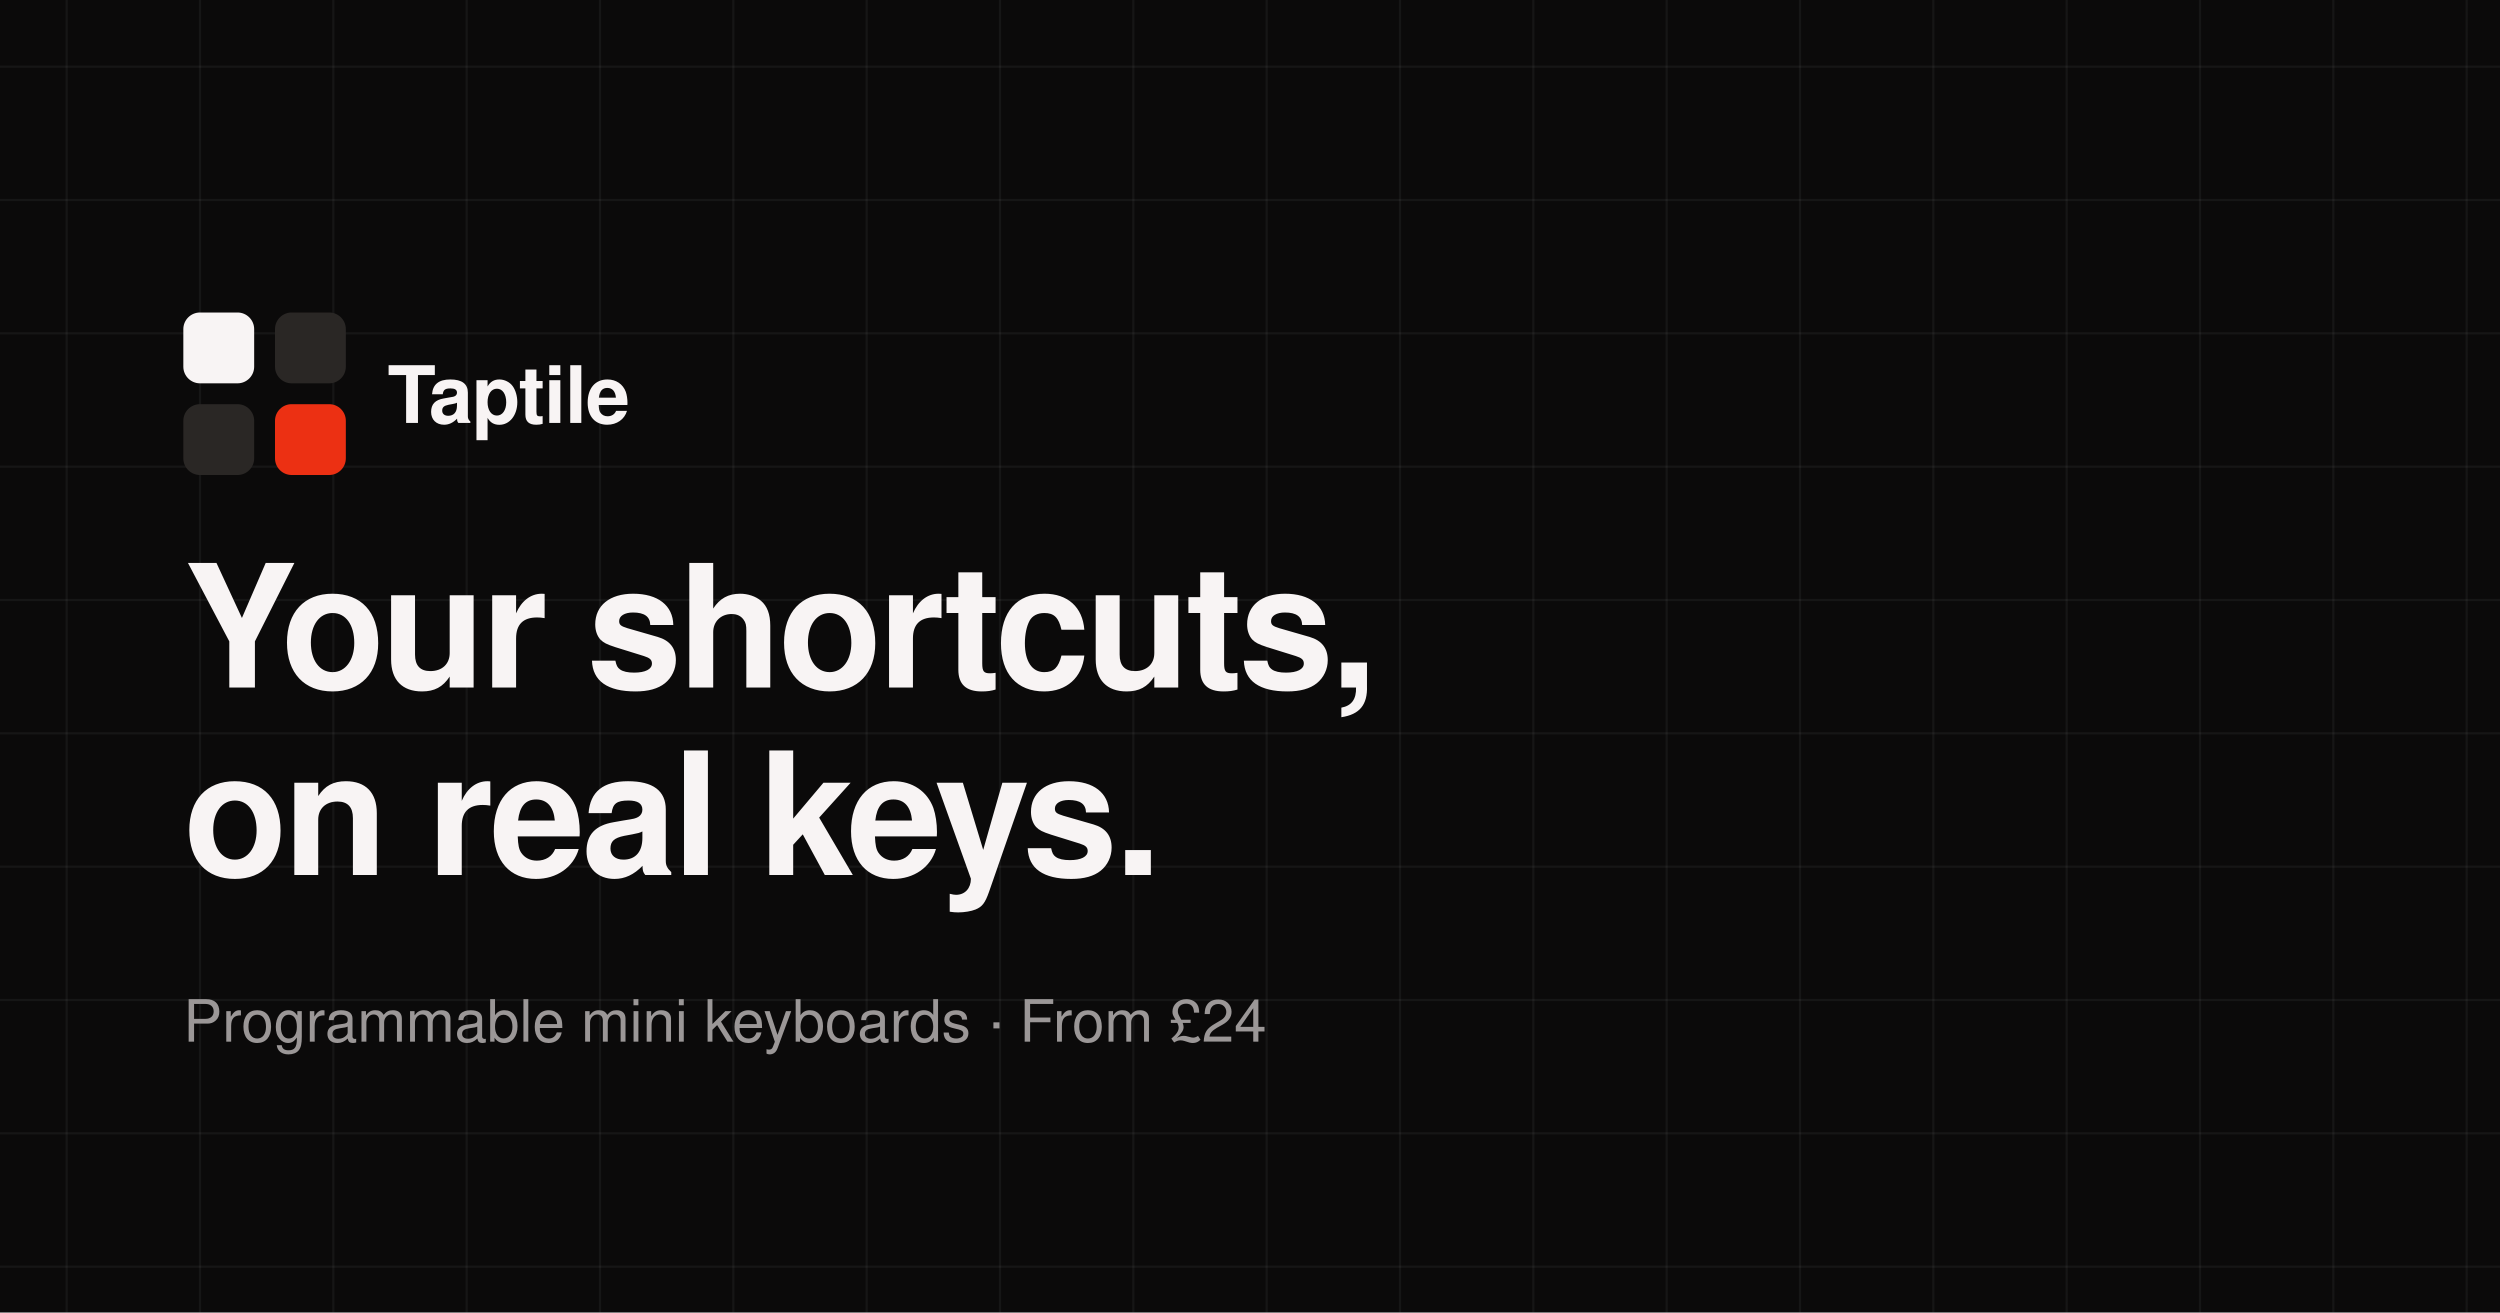
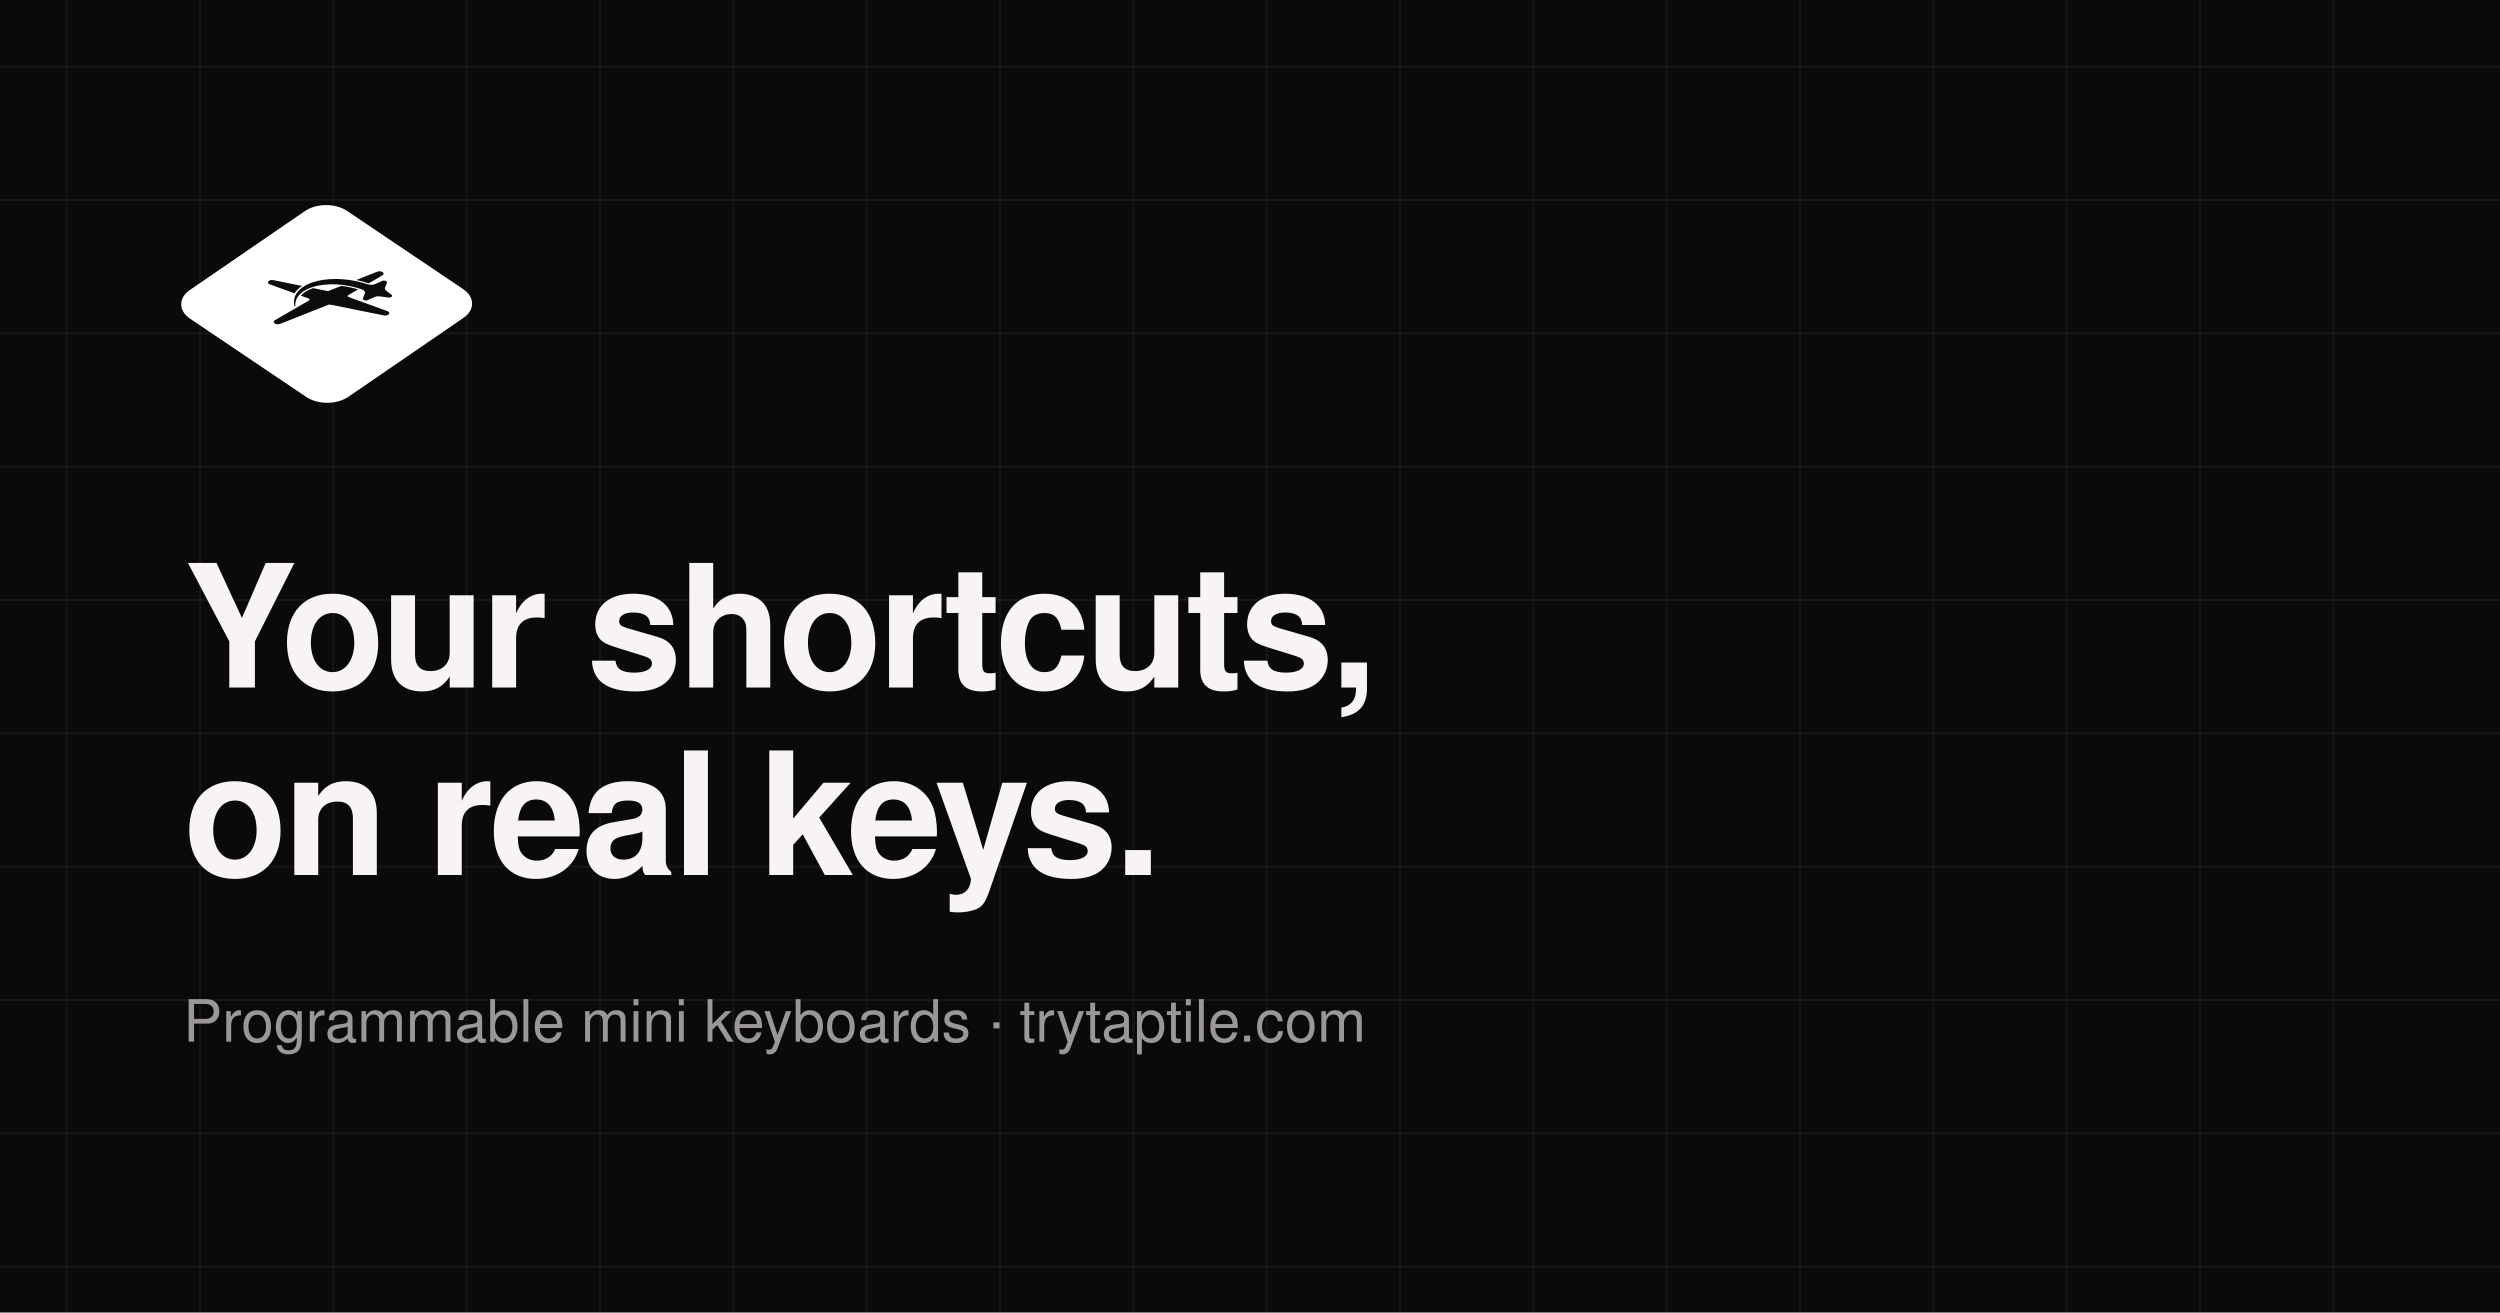
<svg xmlns="http://www.w3.org/2000/svg" width="1200" height="630" viewBox="0 0 1200 630">
  <rect width="1200" height="630" fill="#0b0a0a" />
  <g fill="none" stroke="#ffffff" stroke-opacity="0.05">
    <path d="M0 32h1200M0 96h1200M0 160h1200M0 224h1200M0 288h1200M0 352h1200M0 416h1200M0 480h1200M0 544h1200M0 608h1200" />
-     <path d="M32 0v630M96 0v630M160 0v630M224 0v630M288 0v630M352 0v630M416 0v630M480 0v630M544 0v630M608 0v630M672 0v630M736 0v630M800 0v630M864 0v630M928 0v630M992 0v630M1056 0v630M1120 0v630M1184 0v630" />
+     <path d="M32 0v630M96 0v630M160 0v630M224 0v630M288 0v630M352 0v630M416 0v630M480 0v630M544 0v630M608 0v630M672 0v630M736 0v630M800 0v630M864 0v630M928 0v630M992 0v630M1056 0v630M1120 0v630" />
  </g>
-   <g transform="translate(88,150)">
-     <rect width="34" height="34" rx="8" fill="#f8f4f4" />
-     <rect x="44" width="34" height="34" rx="8" fill="#2a2725" />
-     <rect y="44" width="34" height="34" rx="8" fill="#2a2725" />
-     <rect x="44" y="44" width="34" height="34" rx="8" fill="#ec3013" />
+   <g transform="translate(84,96) scale(0.31513) translate(-112,-88)">
+     <path d="M551.17,223.92c17.71,11.93,17.84,31.53.3,43.56l-175.45,120.32c-17.54,12.03-46.39,12.11-64.09.19l-177.1-119.29c-17.71-11.93-17.84-31.53-.3-43.56l175.45-120.32c17.54-12.03,46.39-12.11,64.09-.19l177.1,119.29Z" fill="#ffffff" />
+     <path d="M305.56,218.86c-5.17,3.4-8.94,7.17-11.51,11.35l-37.69-13.72c-.35-.14-.67-.29-.96-.45-1.83-1.06-2.24-2.63-1.22-4.01l.17-.22c1.46-1.54,4.47-2.37,7.49-1.75l43.73,8.8Z" fill="#0d0c0c" />
+     <path d="M433.62,211.55c.94.54,1.56,1.36,1.25,2.19l-3.04,8.12c-.6,1.6.27,3.09,1.93,4.38l8.2,6.33c1.09.84.9,1.99-.06,2.85-.88.79-2.63,1.36-4.41,1.13l-13.92-1.77c-2.42-.31-4.98-.03-6.95.83l-11,4.78c-1.57.68-3.41.86-5.17.28-.37-.12-.73-.28-1.05-.46-.94-.54-1.55-1.32-1.24-2.14l2.98-7.92c.51-1.39.21-2.78-1.12-3.98l-1.78-1.42c-11.87-4.39-25.4-7.35-39.46-8.14-12.57-.7-25.26.35-36.41,3.76-12.63,3.87-21.74,10.57-25.31,18.6-1.62,3.63-2.12,7.35-1.66,11.14l-1.33-.38c-1.7-6.54-.99-13.13,2.99-19.39,4.38-6.91,12.6-12.71,23.41-16.54,10.63-3.77,22.8-5.44,35.25-5.49,17.58-.07,34.76,3.06,49.88,8.19l3.85.5c2.7.35,5.3-.08,7.48-1.02l11.07-4.8c1.48-.64,3.47-.51,4.96.07.23.09.46.2.67.32Z" fill="#0d0c0c" />
+     <path d="M390.98,224.17l-15.19,8.8c-1.16.81-1.01,1.92.2,2.62.19.11.4.21.64.29l58.76,21.37c.46.17.87.36,1.23.56,1.84,1.06,2.38,2.61,1.2,4.08-1.36,1.7-4.54,2.54-7.65,1.91l-81.63-16.43c-1.16-.24-2.18-.07-3.14.31l-73.39,29.02c-1.98.79-4.63.83-6.67.05-.42-.16-.79-.34-1.13-.53-1.2-.69-1.88-1.59-1.93-2.58-.04-.95.63-1.85,1.83-2.54l52.11-30.16c1.19-.8,1.09-1.92-.14-2.63-.17-.1-.36-.19-.57-.27l-11.96-4.35c4.17-4.81,10.69-8.75,18.87-11.42l20.92,4.21c1.13.24,2.19.17,3.18-.22l18.78-7.43c9.04.98,17.65,2.81,25.68,5.36Z" fill="#0d0c0c" />
+     <path d="M427.81,197.64c1.2.69,1.95,1.61,1.98,2.65-.03.91-.6,1.68-1.65,2.38l-21.29,12.33c-6.09-2.07-12.34-3.77-18.95-5.11l32.27-12.75c1.68-.67,3.68-.68,5.46-.34l.76.21c.52.18,1,.4,1.42.64Z" fill="#0d0c0c" />
  </g>
-   <text x="186" y="203" font-family="Archivo, Helvetica, Arial, sans-serif" font-size="38" font-weight="800" letter-spacing="-0.5" fill="#f8f4f4">Taptile</text>
  <text x="88" y="330" font-family="Archivo, Helvetica, Arial, sans-serif" font-size="82" font-weight="800" letter-spacing="-2" fill="#f8f4f4">Your shortcuts,</text>
  <text x="88" y="420" font-family="Archivo, Helvetica, Arial, sans-serif" font-size="82" font-weight="800" letter-spacing="-2" fill="#f8f4f4">on real keys.</text>
-   <text x="88" y="500" font-family="Archivo, Helvetica, Arial, sans-serif" font-size="28" font-weight="400" fill="#9b9797">Programmable mini keyboards · From £24</text>
+   <text x="88" y="500" font-family="Archivo, Helvetica, Arial, sans-serif" font-size="28" font-weight="400" fill="#9b9797">Programmable mini keyboards · trytaptile.com</text>
</svg>
